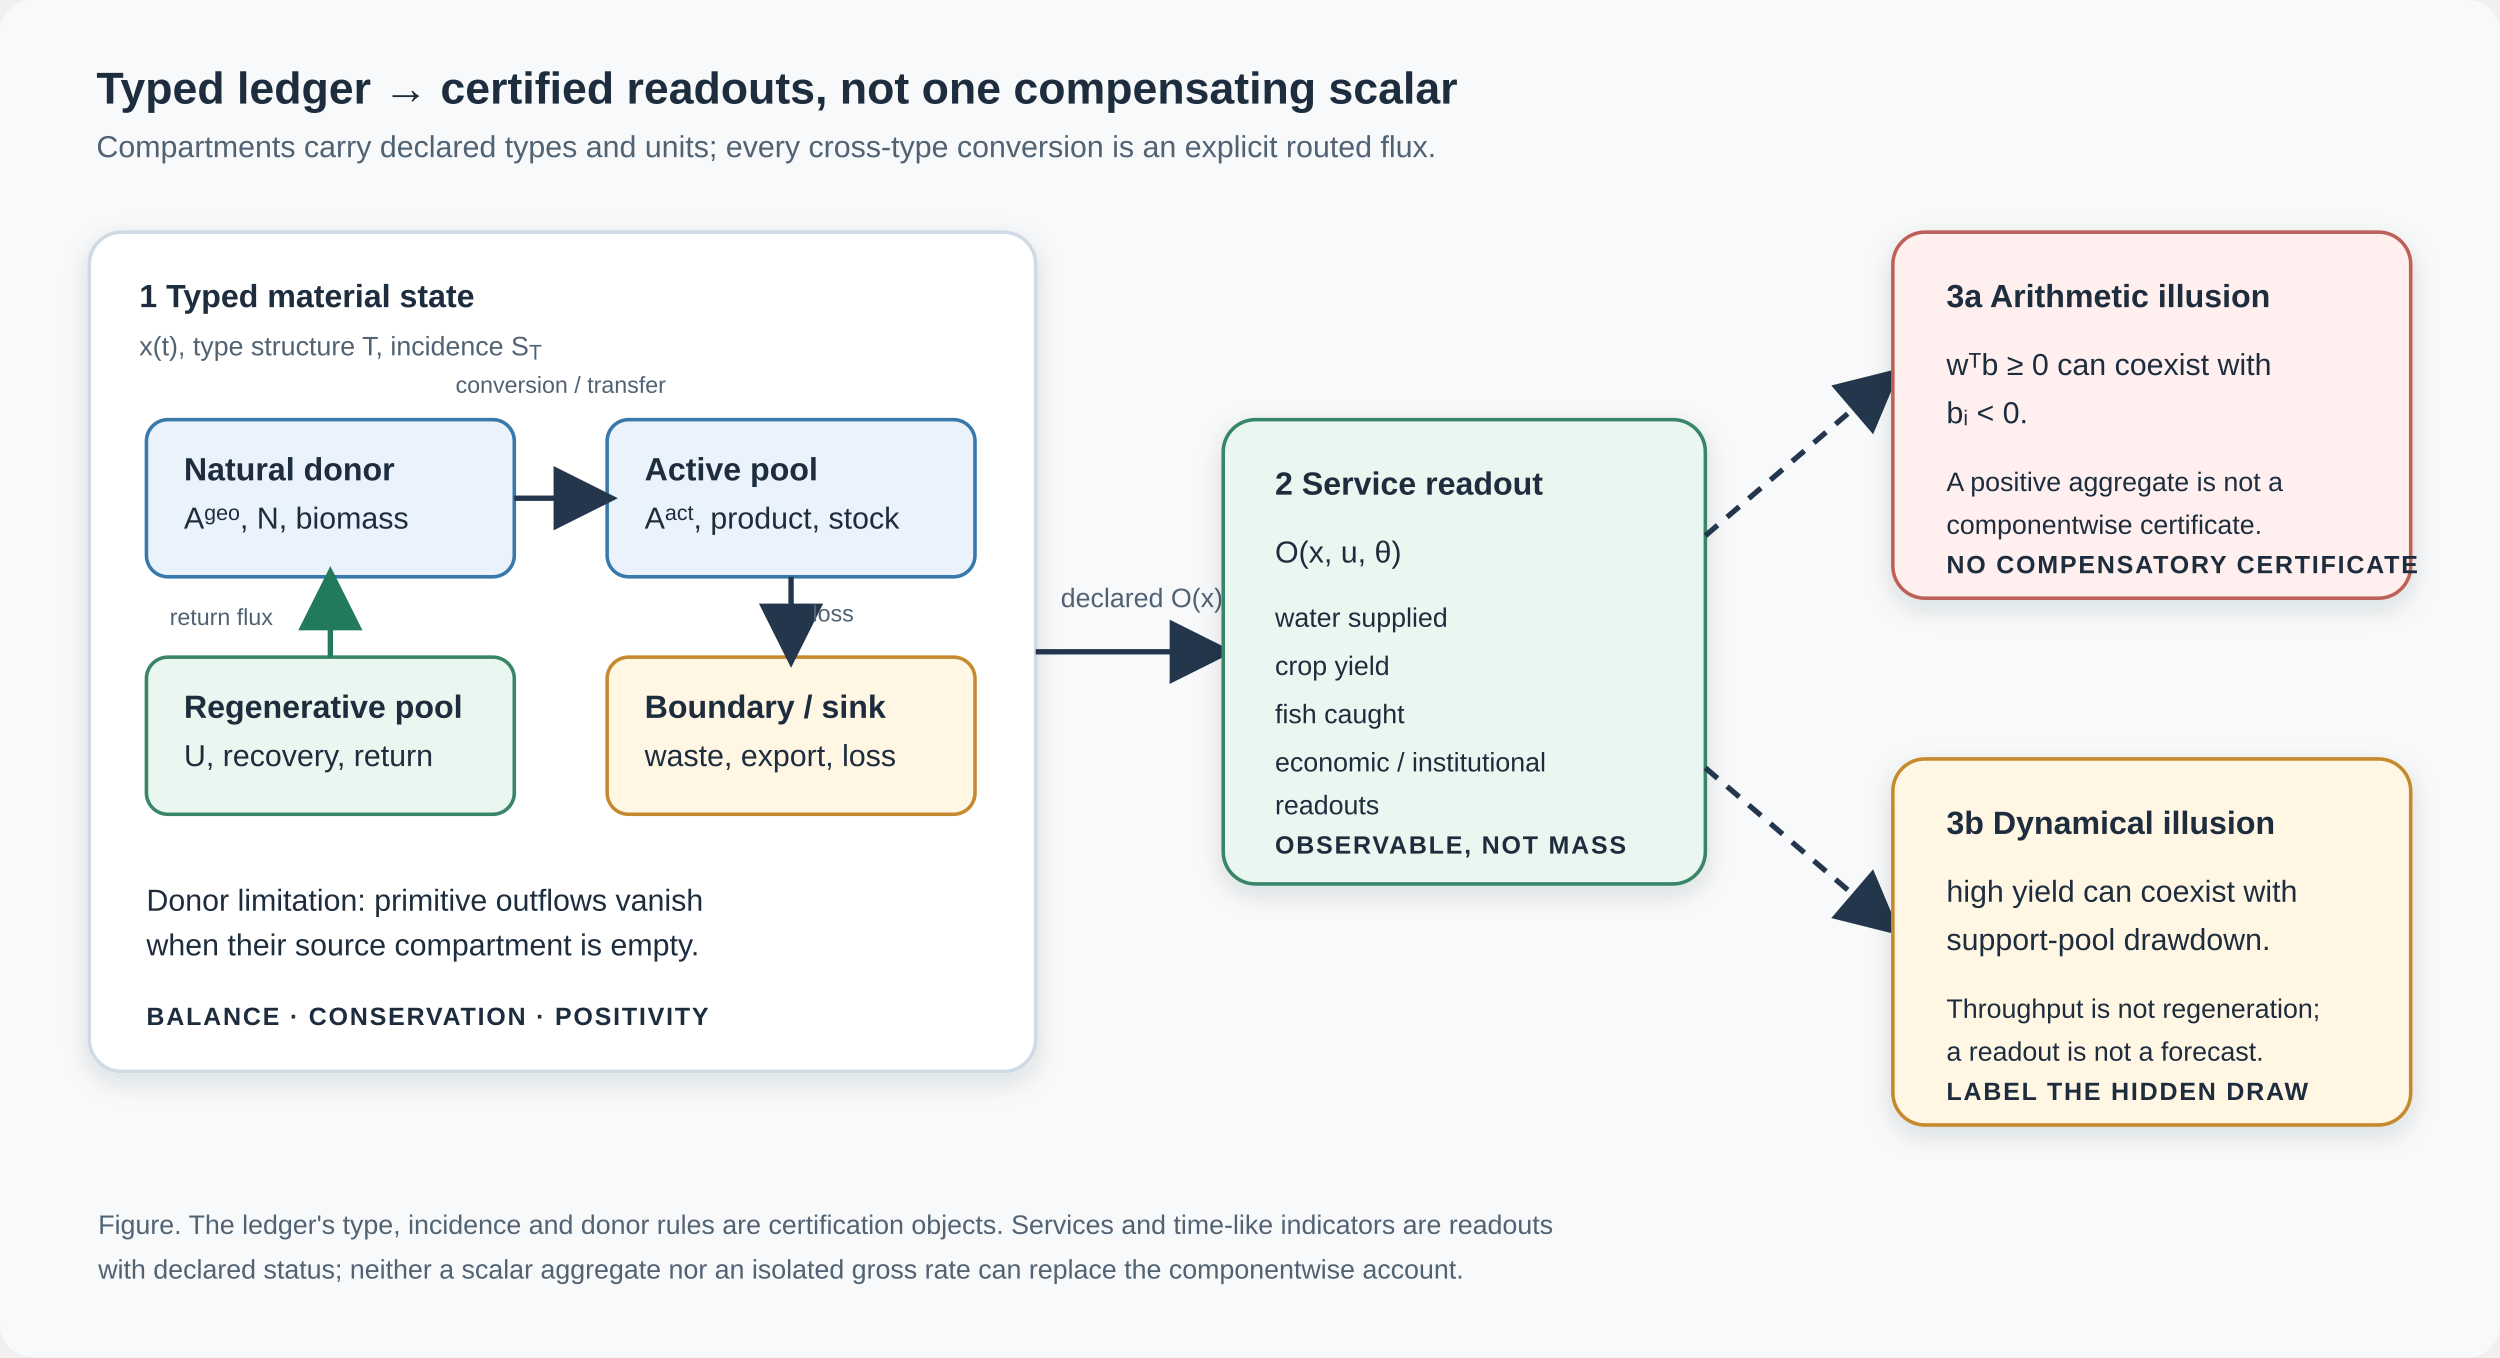
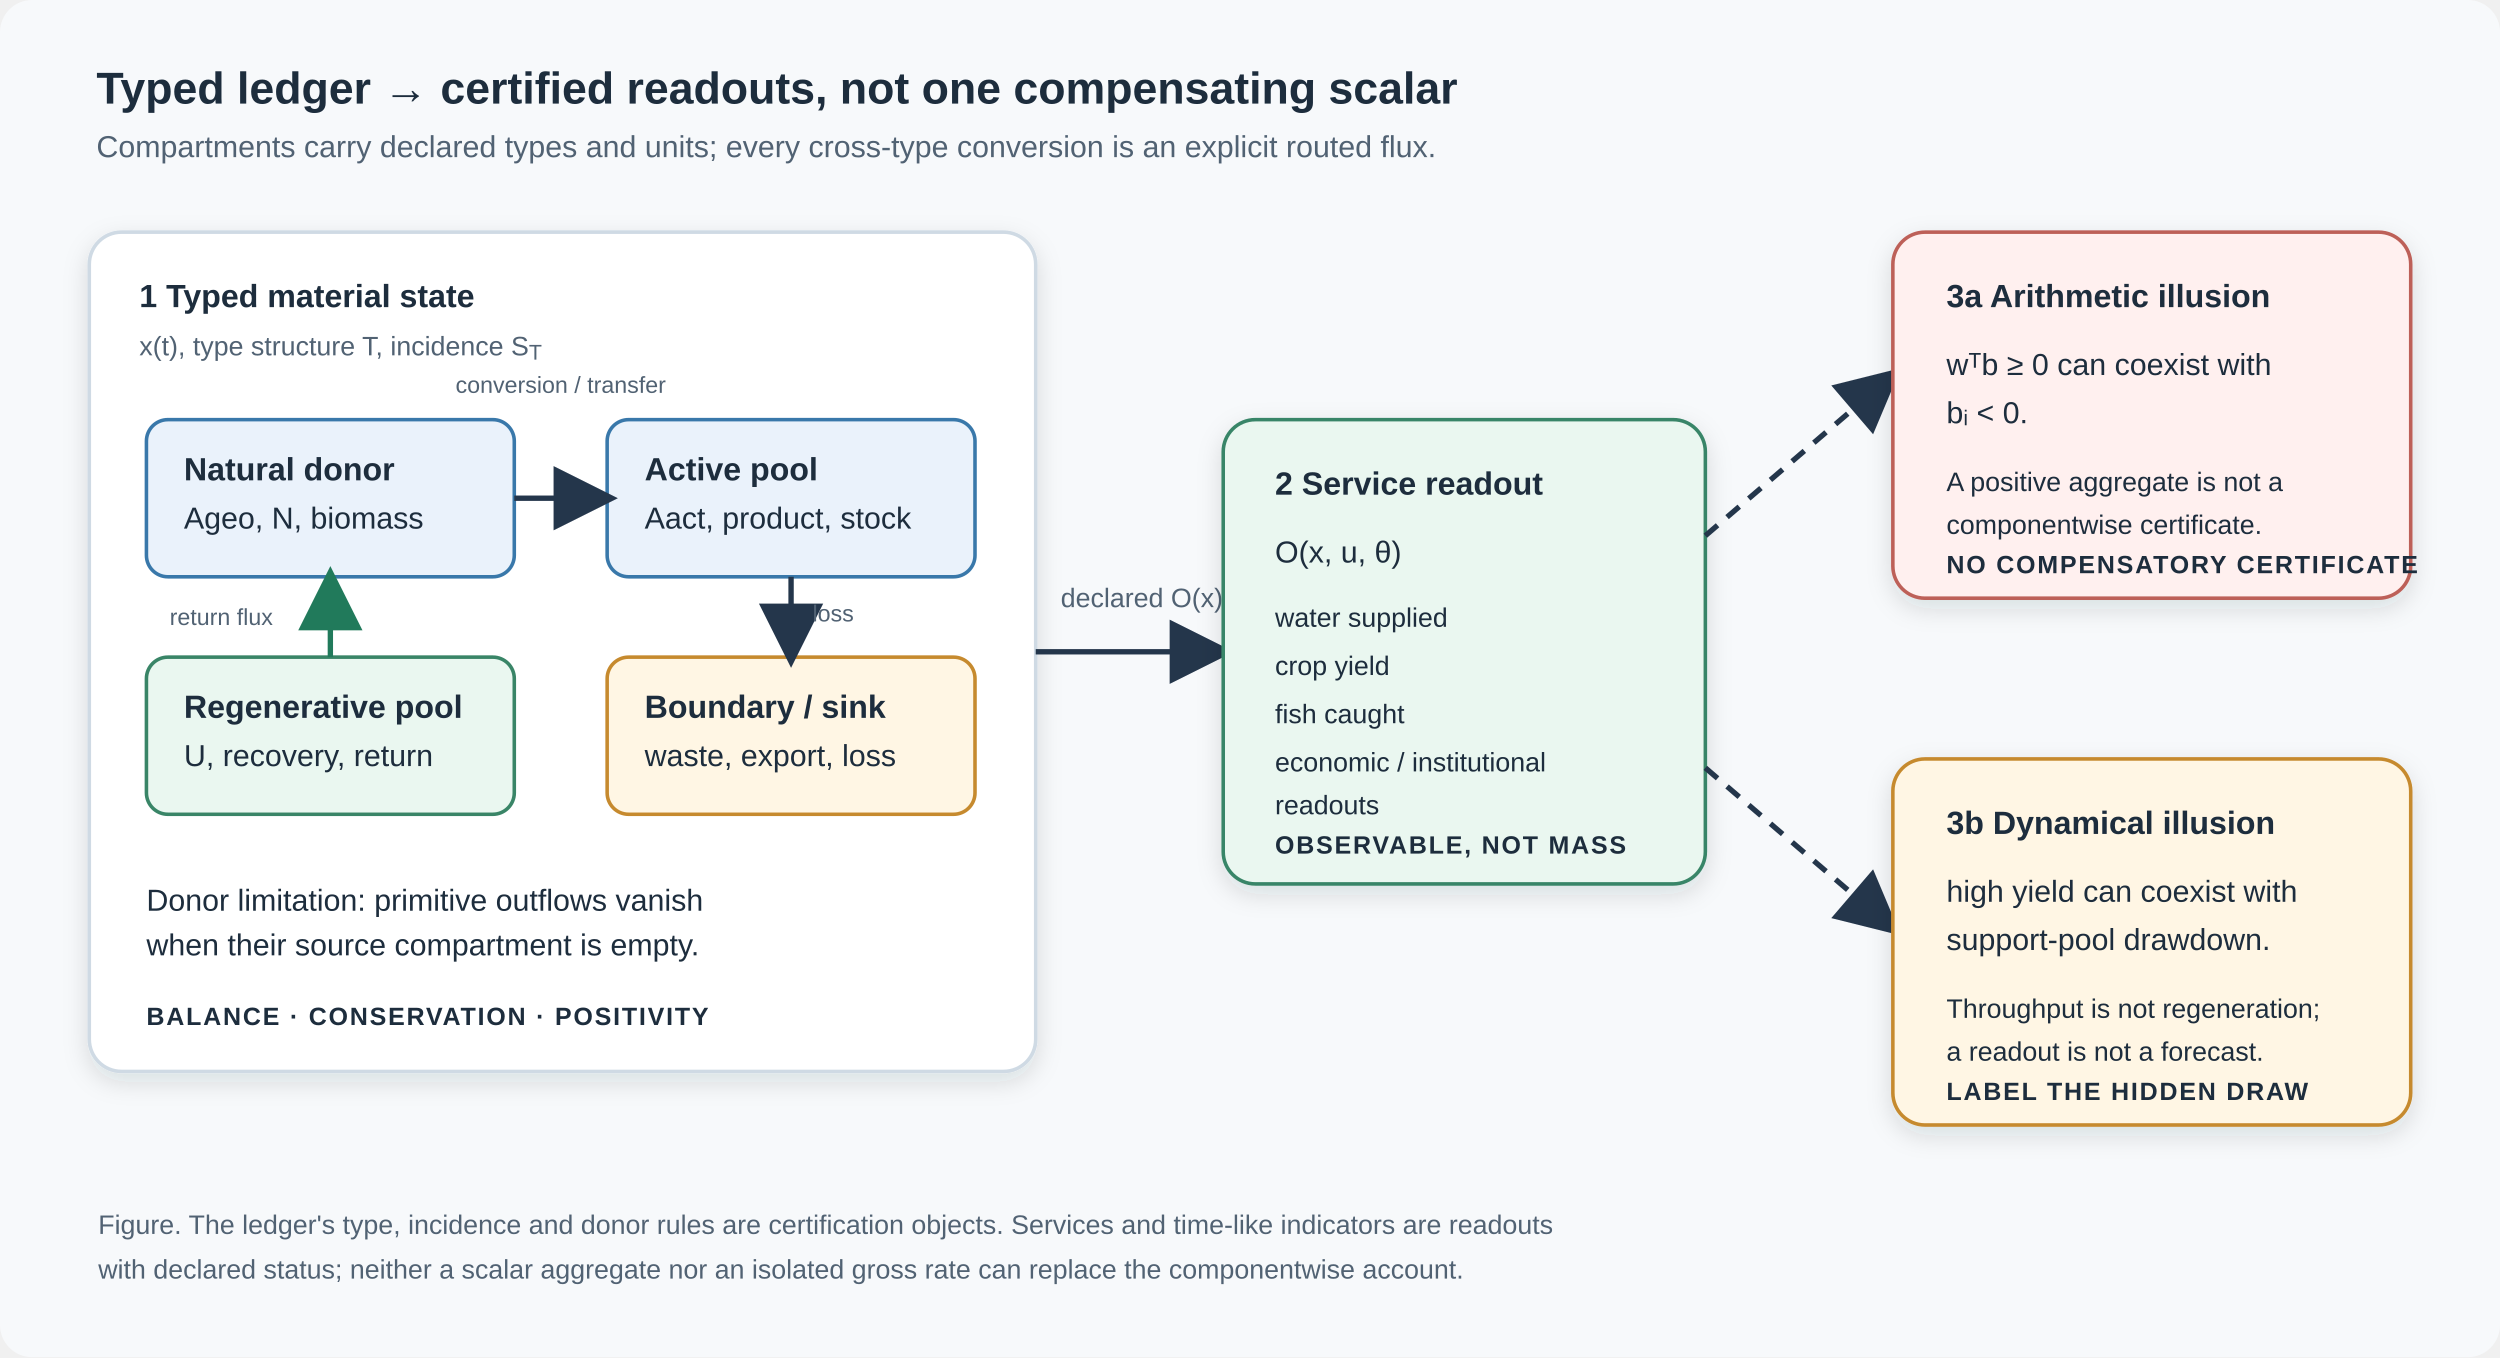
<svg xmlns="http://www.w3.org/2000/svg" width="1400" height="760" viewBox="0 0 1400 760" role="img" aria-labelledby="title desc">
  <defs>
    <marker id="arrow" markerWidth="12" markerHeight="12" refX="10" refY="6" orient="auto">
      <path d="M0,0 L12,6 L0,12 z" fill="#24364b" />
    </marker>
    <marker id="greenArrow" markerWidth="12" markerHeight="12" refX="10" refY="6" orient="auto">
      <path d="M0,0 L12,6 L0,12 z" fill="#217a5b" />
    </marker>
    <filter id="shadow" x="-20%" y="-20%" width="140%" height="140%">
      <feDropShadow dx="0" dy="5" stdDeviation="7" flood-color="#1c2b3a" flood-opacity="0.13" />
    </filter>
    <style>
      .bg{fill:#f7f9fb}.panel{fill:#fff;stroke:#cfdae4;stroke-width:2}.blue{fill:#eaf2fb;stroke:#3978aa;stroke-width:2}.green{fill:#eaf7f0;stroke:#398567;stroke-width:2}.amber{fill:#fff6e4;stroke:#c68a2e;stroke-width:2}.red{fill:#fff0ef;stroke:#bd6058;stroke-width:2}.ink{fill:#1d2d3d;font-family:Arial,Helvetica,sans-serif}.h{font-size:25px;font-weight:700}.sub{font-size:18px;font-weight:700}.body{font-size:17px}.small{font-size:15px}.tiny{font-size:13px}.muted{fill:#516273}.arrow{stroke:#24364b;stroke-width:3;fill:none;marker-end:url(#arrow)}.greenLine{stroke:#217a5b;stroke-width:3;fill:none;marker-end:url(#greenArrow)}.dashed{stroke-dasharray:9 7}.tag{font-size:14px;font-weight:700;letter-spacing:1px}
    </style>
  </defs>
  <rect class="bg" x="0" y="0" width="1400" height="760" rx="18" />
  <text class="ink h" x="54" y="58">Typed ledger → certified readouts, not one compensating scalar</text>
  <text class="ink muted body" x="54" y="88">Compartments carry declared types and units; every cross-type conversion is an explicit routed flux.</text>
  <rect class="panel" filter="url(#shadow)" x="50" y="130" width="530" height="470" rx="18" />
  <text class="ink sub" x="78" y="172">1  Typed material state</text>
  <text class="ink muted small" x="78" y="199">x(t), type structure T, incidence S<tspan baseline-shift="sub" font-size="12">T</tspan>
  </text>
  <rect class="blue" x="82" y="235" width="206" height="88" rx="12" />
  <text class="ink sub" x="103" y="269">Natural donor</text>
-   <text class="ink body" x="103" y="296">A<tspan baseline-shift="super" font-size="12">geo</tspan>, N, biomass</text>
+   <text class="ink body" x="103" y="296">Ageo, N, biomass</text>
  <rect class="blue" x="340" y="235" width="206" height="88" rx="12" />
  <text class="ink sub" x="361" y="269">Active pool</text>
-   <text class="ink body" x="361" y="296">A<tspan baseline-shift="super" font-size="12">act</tspan>, product, stock</text>
+   <text class="ink body" x="361" y="296">Aact, product, stock</text>
  <rect class="green" x="82" y="368" width="206" height="88" rx="12" />
  <text class="ink sub" x="103" y="402">Regenerative pool</text>
  <text class="ink body" x="103" y="429">U, recovery, return</text>
  <rect class="amber" x="340" y="368" width="206" height="88" rx="12" />
  <text class="ink sub" x="361" y="402">Boundary / sink</text>
  <text class="ink body" x="361" y="429">waste, export, loss</text>
  <path class="arrow" d="M288 279 L340 279" />
  <text class="ink tiny muted" x="314" y="220" text-anchor="middle">conversion / transfer</text>
  <path class="greenLine" d="M185 368 L185 323" />
  <text class="ink tiny muted" x="95" y="350">return flux</text>
  <path class="arrow" d="M443 323 L443 368" />
  <text class="ink tiny muted" x="455" y="348">loss</text>
  <text class="ink body" x="82" y="510">Donor limitation: primitive outflows vanish</text>
  <text class="ink body" x="82" y="535">when their source compartment is empty.</text>
  <text class="ink tag" x="82" y="574" fill="#3978aa">BALANCE · CONSERVATION · POSITIVITY</text>
  <path class="arrow" d="M580 365 L685 365" />
  <text class="ink small muted" x="594" y="340">declared O(x)</text>
  <rect class="green" filter="url(#shadow)" x="685" y="235" width="270" height="260" rx="18" />
  <text class="ink sub" x="714" y="277">2  Service readout</text>
  <text class="ink body" x="714" y="315">O(x, u, θ)</text>
  <text class="ink small" x="714" y="351">water supplied</text>
  <text class="ink small" x="714" y="378">crop yield</text>
  <text class="ink small" x="714" y="405">fish caught</text>
  <text class="ink small" x="714" y="432">economic / institutional</text>
  <text class="ink small" x="714" y="456">readouts</text>
  <text class="ink tag" x="714" y="478" fill="#217a5b">OBSERVABLE, NOT MASS</text>
  <path class="arrow dashed" d="M955 300 L1060 210" />
  <path class="arrow dashed" d="M955 430 L1060 520" />
  <rect class="red" filter="url(#shadow)" x="1060" y="130" width="290" height="205" rx="18" />
  <text class="ink sub" x="1090" y="172">3a  Arithmetic illusion</text>
  <text class="ink body" x="1090" y="210">wᵀb ≥ 0 can coexist with</text>
  <text class="ink body" x="1090" y="237">bᵢ &lt; 0.</text>
  <text class="ink small" x="1090" y="275">A positive aggregate is not a</text>
  <text class="ink small" x="1090" y="299">componentwise certificate.</text>
  <text class="ink tag" x="1090" y="321" fill="#bd6058">NO COMPENSATORY CERTIFICATE</text>
  <rect class="amber" filter="url(#shadow)" x="1060" y="425" width="290" height="205" rx="18" />
  <text class="ink sub" x="1090" y="467">3b  Dynamical illusion</text>
  <text class="ink body" x="1090" y="505">high yield can coexist with</text>
  <text class="ink body" x="1090" y="532">support-pool drawdown.</text>
  <text class="ink small" x="1090" y="570">Throughput is not regeneration;</text>
  <text class="ink small" x="1090" y="594">a readout is not a forecast.</text>
  <text class="ink tag" x="1090" y="616" fill="#c68a2e">LABEL THE HIDDEN DRAW</text>
  <text class="ink muted small" x="55" y="691">Figure. The ledger's type, incidence and donor rules are certification objects. Services and time-like indicators are readouts</text>
  <text class="ink muted small" x="55" y="716">with declared status; neither a scalar aggregate nor an isolated gross rate can replace the componentwise account.</text>
</svg>
